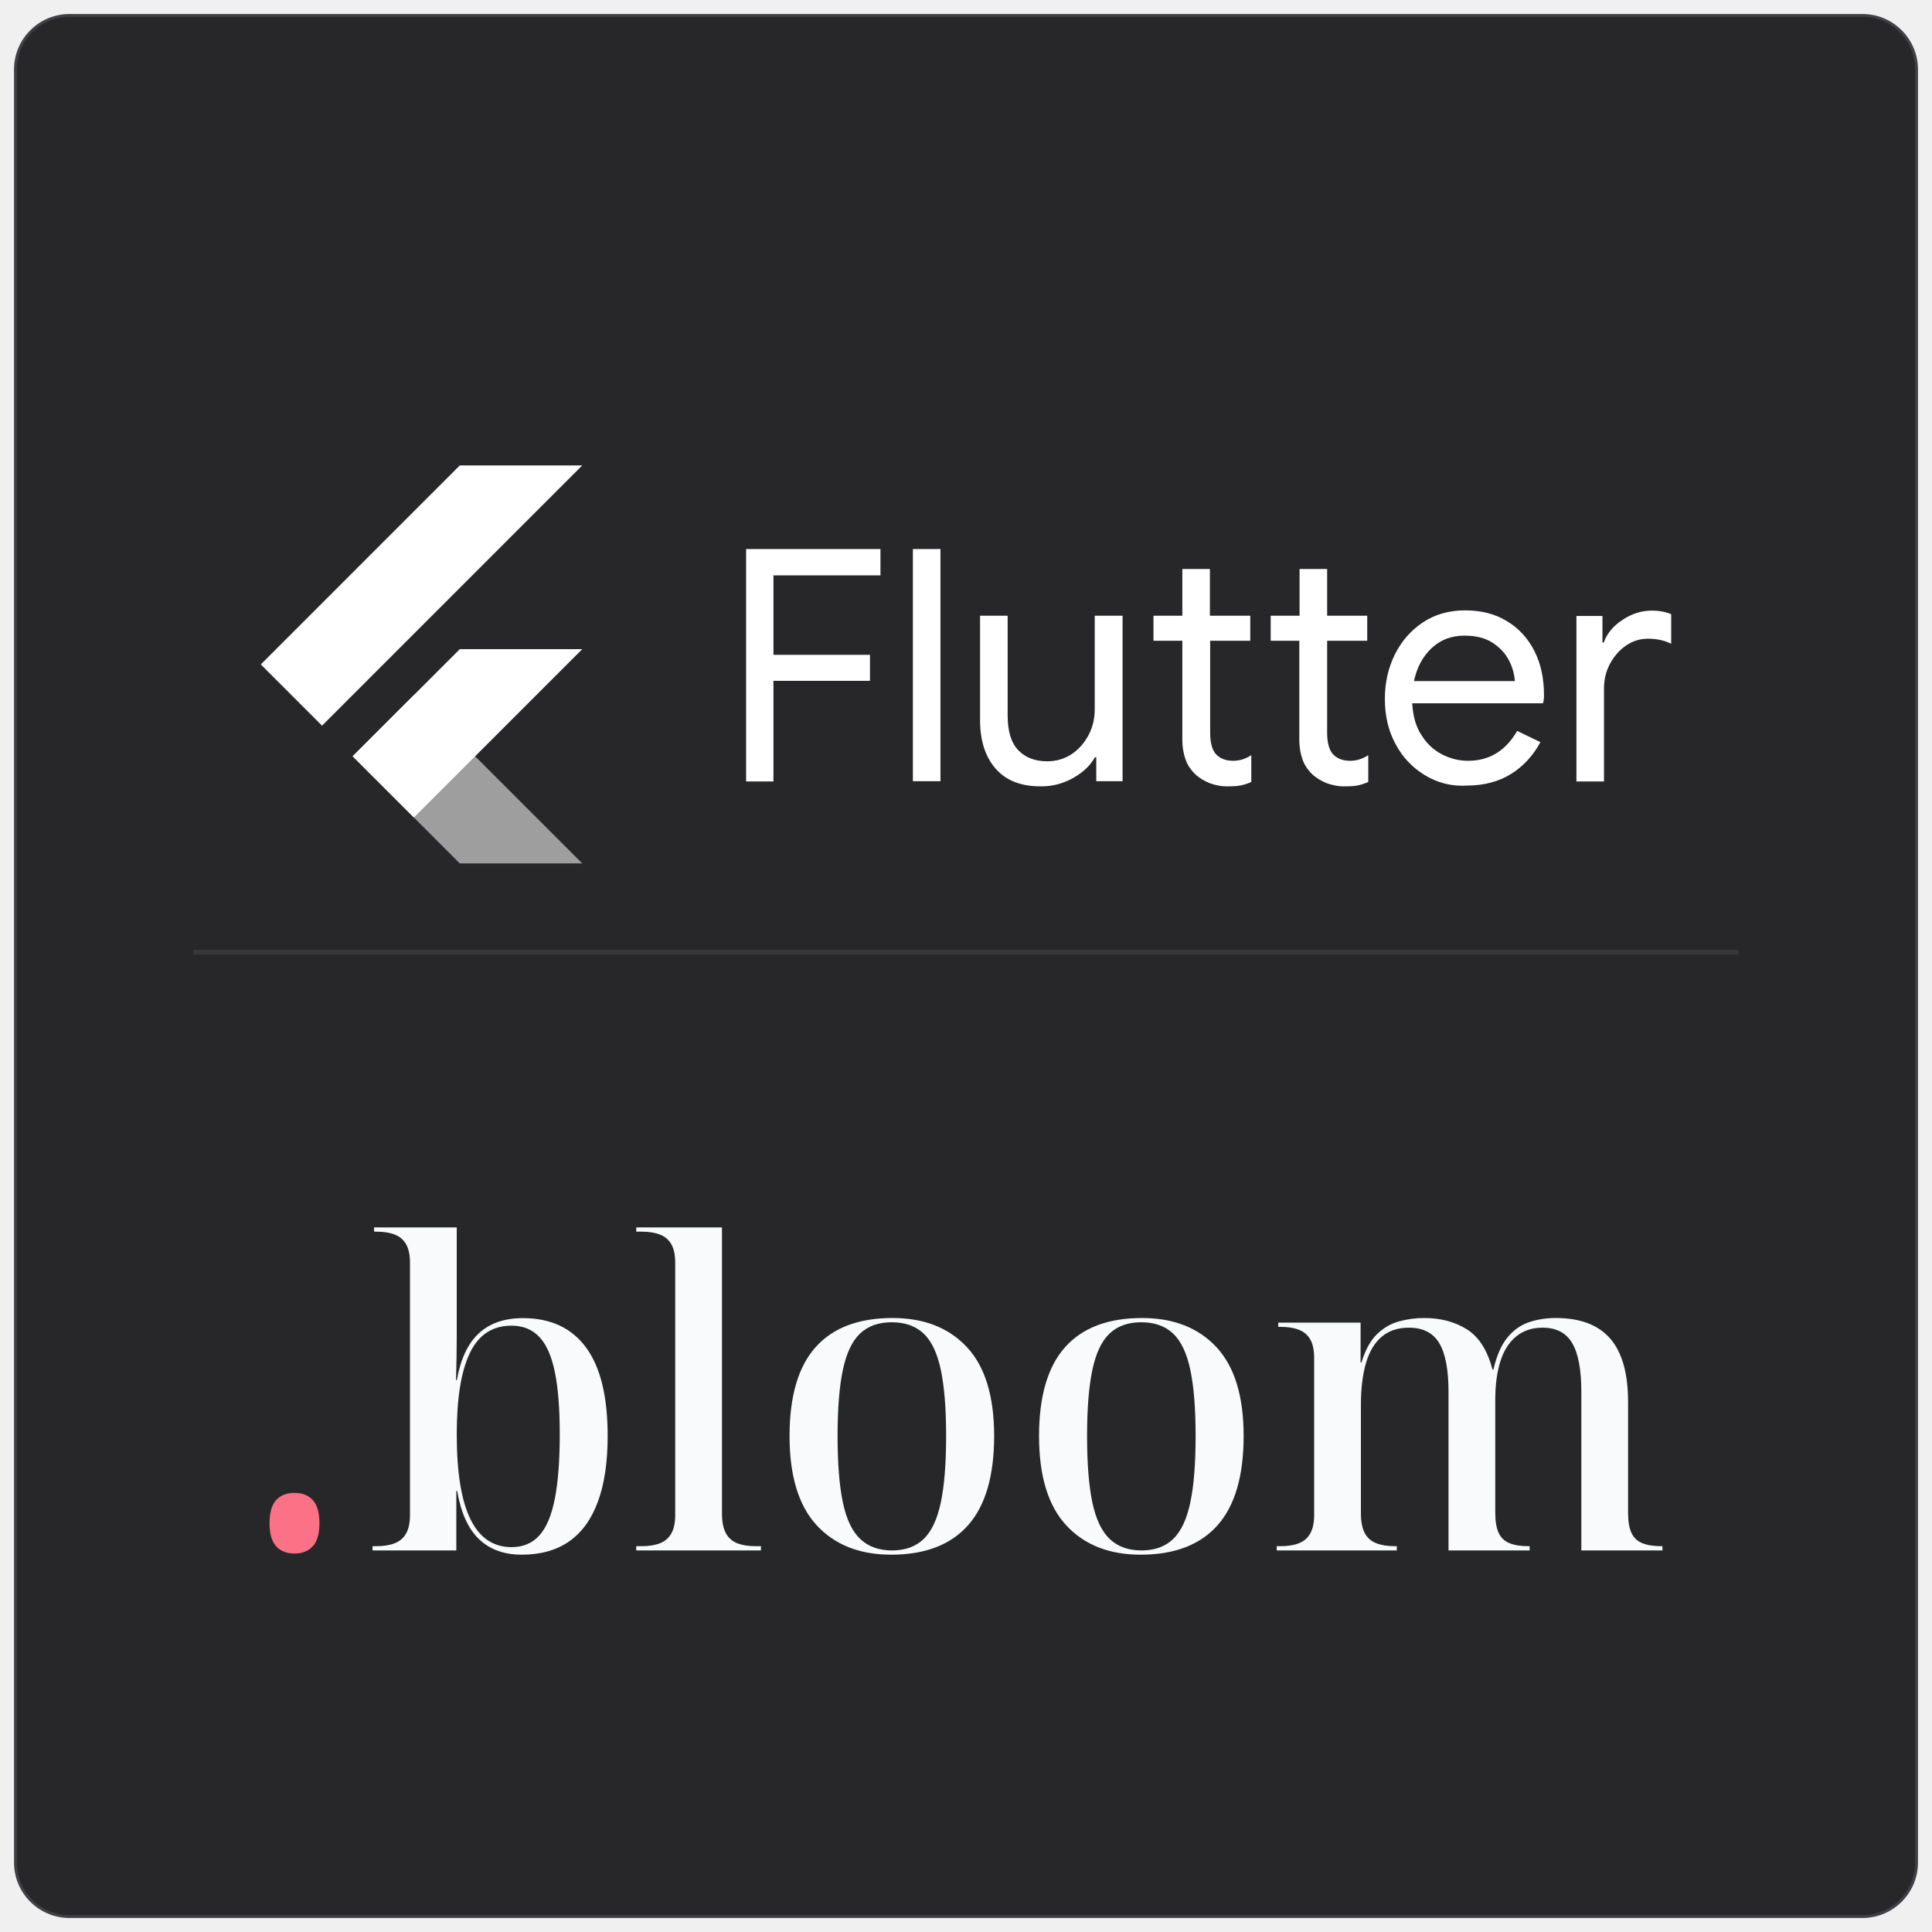
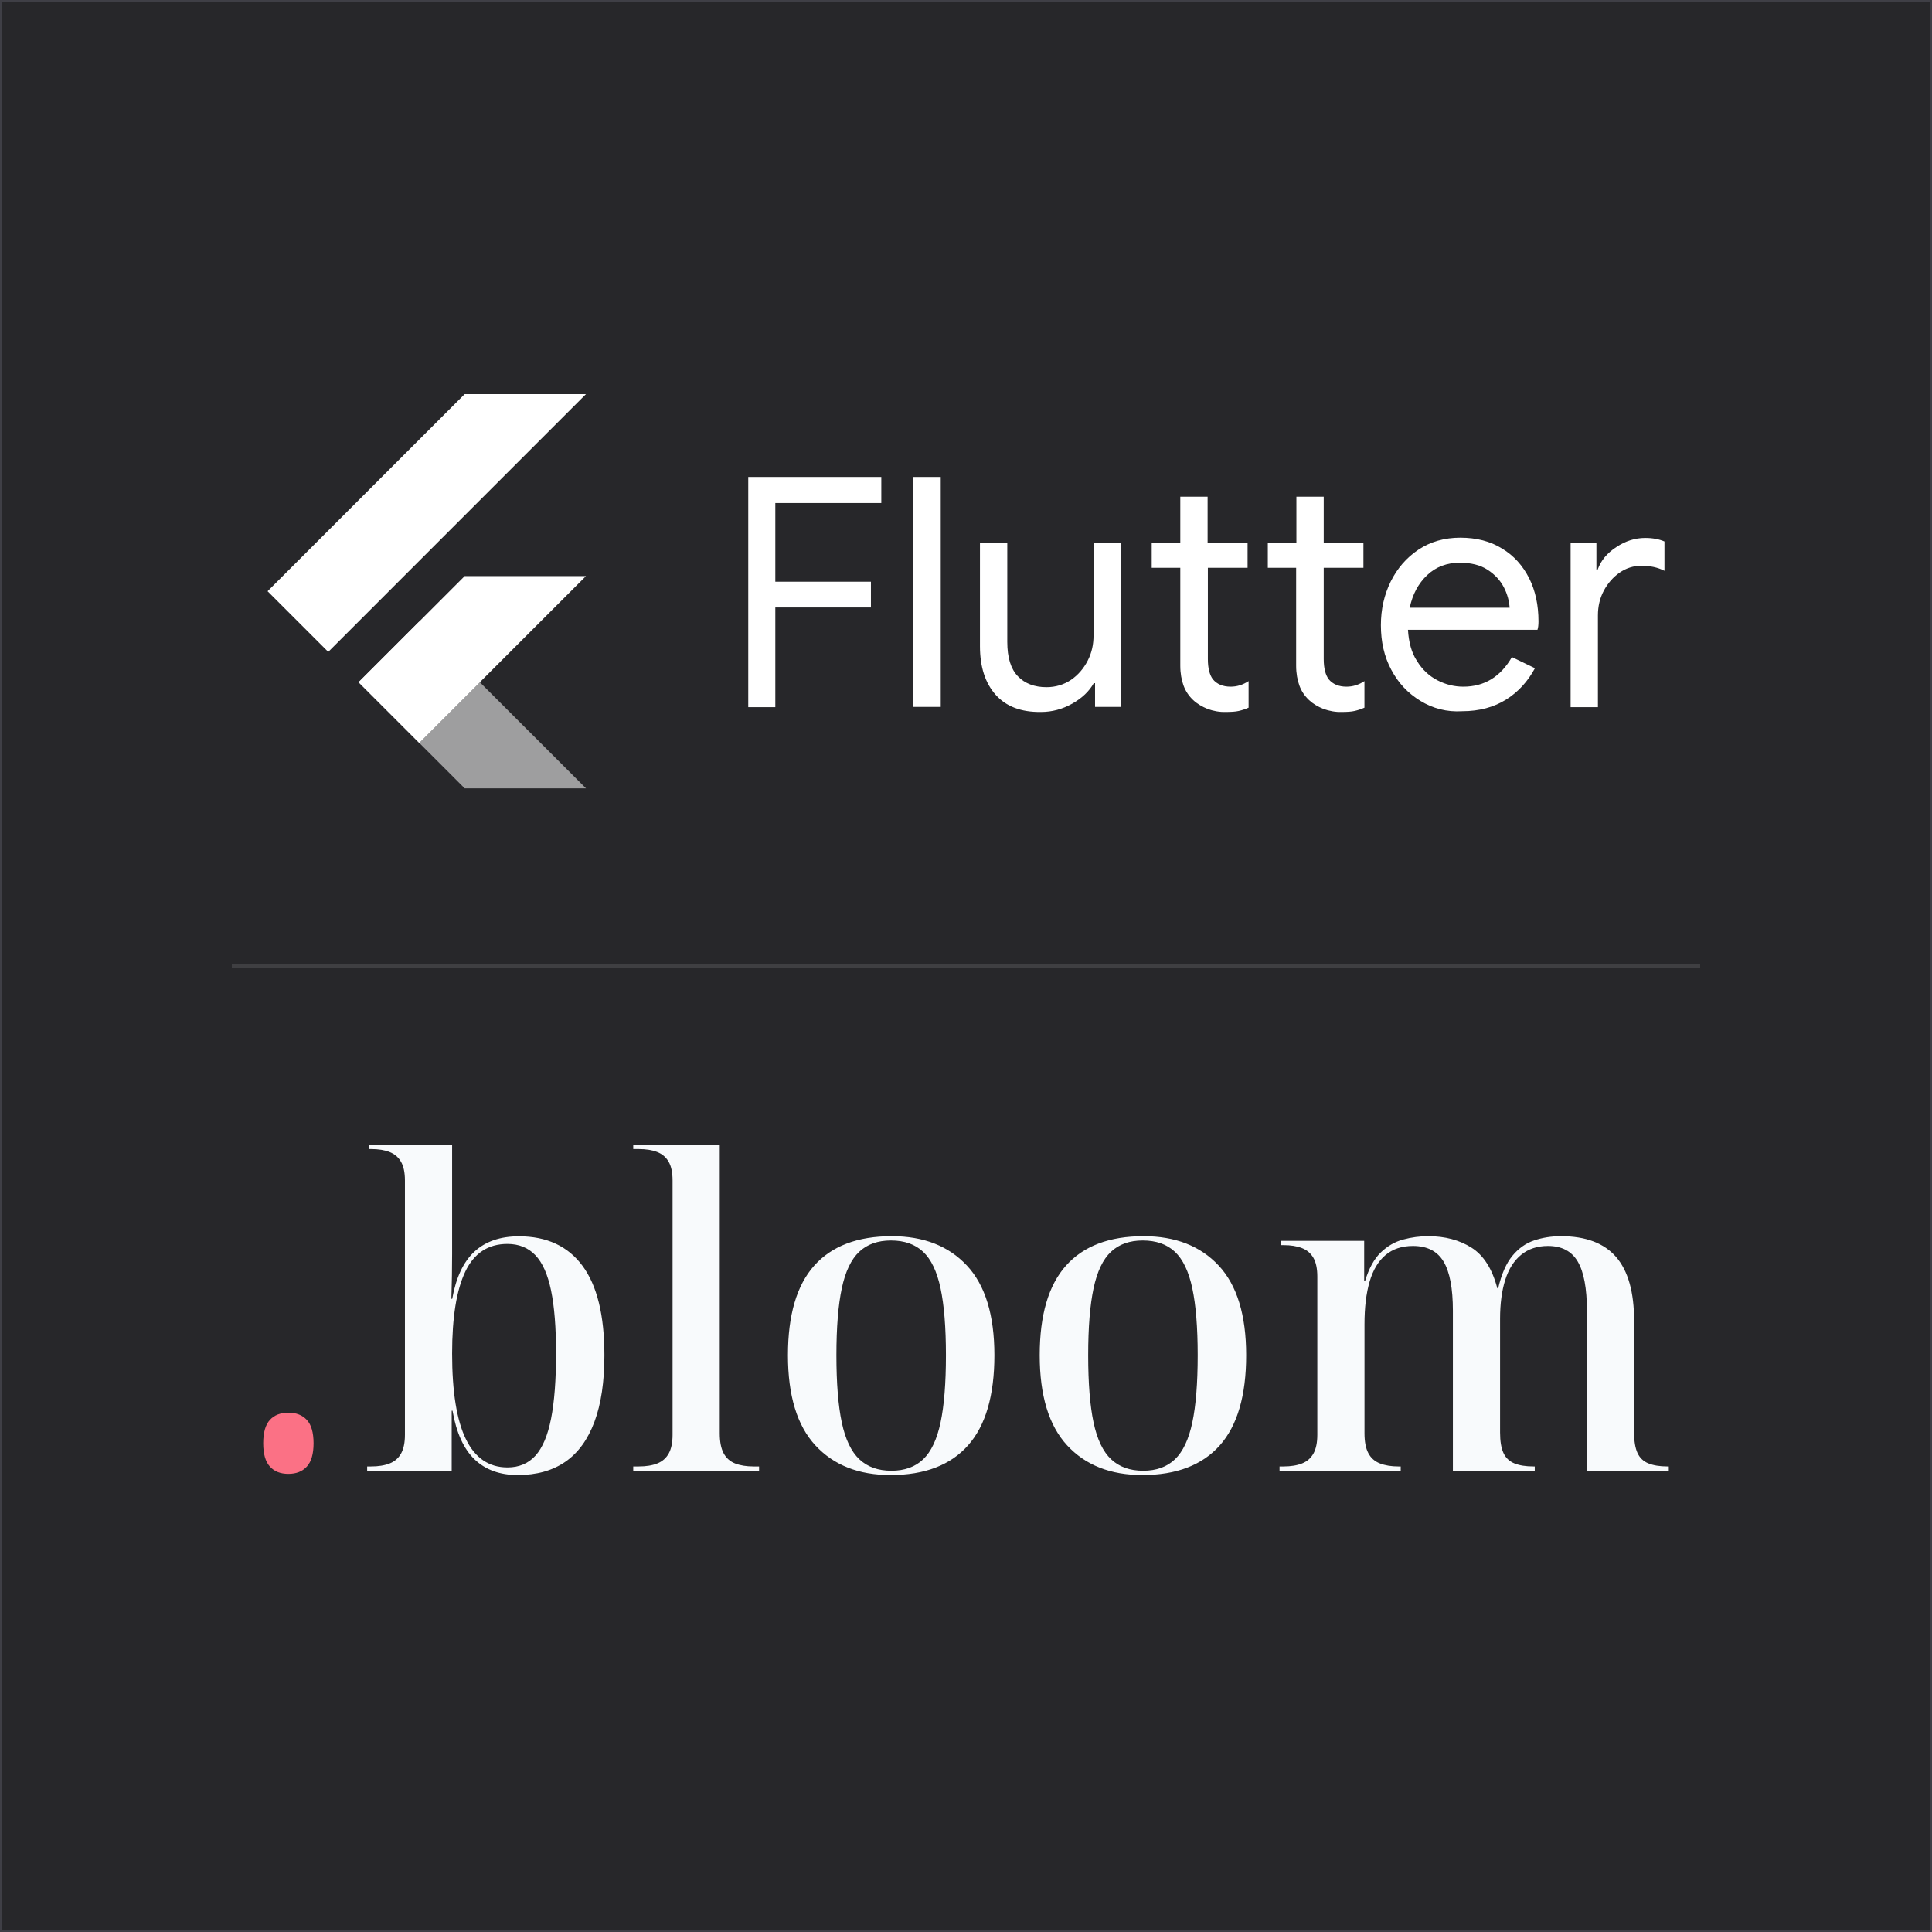
- <svg xmlns="http://www.w3.org/2000/svg" viewBox="0 0 1000 1000" width="1000" height="1000" role="img" aria-label="blooming_flutter rounded square card">
+ <svg xmlns="http://www.w3.org/2000/svg" viewBox="0 0 1000 1000" width="1000" height="1000" role="img" aria-label="blooming_flutter logo (neutral)">
  <defs>
    <style>
    </style>
  </defs>
-   <rect x="8" y="8" width="984" height="984" rx="28" fill="#27272A" stroke="#3F3F46" stroke-width="1.5" />
-   <g transform="translate(125.5, 240.9) scale(4.7454)">
+   <rect class="card-canvas" x="0" y="0" width="1000" height="1000" fill="#27272A" stroke="#3F3F46" stroke-width="2" />
+   <g transform="translate(129.1, 204.0) scale(4.70)">
    <path d="M37.063 20.038H23.706L12.02 31.727L18.697 38.404L37.063 20.038Z" fill="#FFFFFF" fill-opacity="1.0" />
    <path d="M8.68 28.386L2 21.706L23.706 0H37.064L8.68 28.386Z" fill="#FFFFFF" fill-opacity="1.0" />
    <path d="M18.698 38.404L23.706 43.413H37.064L25.375 31.727L18.698 38.404Z" fill="#FFFFFF" fill-opacity="0.55" />
    <path d="M18.697 25.046L12.019 31.723L18.697 38.401L25.374 31.723L18.697 25.046Z" fill="#FFFFFF" fill-opacity="0.80" />
    <path d="M54.935 9.123H69.588V11.992H57.916V20.656H68.445V23.497H57.916V34.473H54.935V9.123Z M73.126 9.123H76.134V34.445H73.126V9.123Z M82.179 33.108C81.037 31.827 80.452 30.044 80.452 27.76V16.394H83.461V27.286C83.461 29.013 83.851 30.267 84.631 31.075C85.411 31.883 86.469 32.273 87.779 32.273C88.781 32.273 89.701 31.994 90.481 31.465C91.261 30.936 91.874 30.211 92.319 29.348C92.765 28.484 92.96 27.565 92.96 26.59V16.394H95.996V34.446H93.127V31.827H92.988C92.486 32.718 91.706 33.471 90.62 34.083C89.534 34.696 88.391 35.003 87.166 35.003C84.965 35.031 83.321 34.39 82.179 33.108Z M105.523 34.668C104.911 34.417 104.381 34.111 103.936 33.693C103.462 33.247 103.1 32.718 102.877 32.105C102.654 31.492 102.515 30.768 102.515 29.904V19.124H99.367V16.394H102.515V11.296H105.523V16.394H109.925V19.124H105.551V29.18C105.551 30.183 105.746 30.935 106.108 31.409C106.554 31.938 107.195 32.217 108.058 32.217C108.755 32.217 109.396 32.022 110.036 31.604V34.529C109.674 34.696 109.312 34.807 108.95 34.891C108.588 34.974 108.114 35.002 107.557 35.002C106.833 35.03 106.136 34.891 105.523 34.668Z M118.282 34.668C117.669 34.417 117.14 34.111 116.694 33.693C116.22 33.247 115.858 32.718 115.635 32.105C115.413 31.492 115.273 30.768 115.273 29.904V19.124H112.153V16.394H115.301V11.296H118.31V16.394H122.683V19.124H118.31V29.18C118.31 30.183 118.505 30.935 118.867 31.409C119.313 31.938 119.953 32.217 120.817 32.217C121.513 32.217 122.154 32.022 122.795 31.604V34.529C122.433 34.696 122.07 34.807 121.708 34.891C121.346 34.974 120.873 35.002 120.315 35.002C119.591 35.03 118.923 34.891 118.282 34.668Z M128.952 33.777C127.587 32.941 126.528 31.827 125.748 30.351C124.968 28.902 124.606 27.258 124.606 25.448C124.606 23.693 124.968 22.105 125.692 20.628C126.417 19.18 127.42 18.01 128.757 17.118C130.066 16.255 131.598 15.809 133.353 15.809C135.108 15.809 136.668 16.199 137.95 17.007C139.259 17.787 140.234 18.901 140.93 20.266C141.627 21.659 141.961 23.247 141.961 25.03C141.961 25.392 141.933 25.698 141.85 25.949H127.587C127.67 27.314 127.977 28.484 128.59 29.403C129.175 30.351 129.927 31.047 130.846 31.52C131.765 31.994 132.712 32.217 133.687 32.217C136 32.217 137.782 31.131 139.036 28.958L141.571 30.183C140.791 31.632 139.732 32.802 138.395 33.638C137.058 34.473 135.442 34.919 133.576 34.919C131.877 35.031 130.317 34.613 128.952 33.777ZM138.785 23.526C138.73 22.773 138.535 22.021 138.145 21.269C137.755 20.517 137.17 19.876 136.362 19.347C135.554 18.818 134.523 18.567 133.297 18.567C131.877 18.567 130.679 19.013 129.704 19.932C128.729 20.851 128.088 22.049 127.782 23.526H138.785Z M145.471 16.422H148.34V19.319H148.479C148.841 18.316 149.51 17.508 150.541 16.84C151.544 16.171 152.602 15.837 153.716 15.837C154.552 15.837 155.249 15.976 155.834 16.227V19.458C155.081 19.068 154.218 18.901 153.299 18.901C152.435 18.901 151.627 19.152 150.903 19.653C150.179 20.155 149.594 20.823 149.148 21.659C148.702 22.495 148.507 23.414 148.507 24.361V34.473H145.499V16.422H145.471Z" fill="#FFFFFF" />
  </g>
-   <line x1="100.0" y1="492.9" x2="900.0" y2="492.9" stroke="rgba(244, 244, 245, 0.08)" stroke-width="2.5" />
-   <g transform="translate(500, 720) scale(0.220) translate(-1710.93, 375)">
+   <line x1="120" y1="500" x2="880" y2="500" stroke="rgba(244, 244, 245, 0.12)" stroke-width="2.2" />
+   <g transform="translate(500, 678.0) scale(0.222) translate(-1710.93, 375)">
    <circle cx="131" cy="-64" r="56" fill="rgba(251, 113, 133, 0.12)" stroke="#FB7185" stroke-width="1.8" opacity="0.75" />
    <path fill="#FB7185" d="M131.068 7.276Q103.24 7.276 87.81 -9.862Q72.379 -27.0 72.379 -64.034Q72.379 -101.344 87.81 -118.344Q103.24 -135.344 131.068 -135.344Q158.619 -135.344 174.188 -118.344Q189.756 -101.344 189.756 -64.034Q189.756 -27.0 174.188 -9.862Q158.619 7.276 131.068 7.276Z" />
    <path fill="#F8FAFC" d="M665.756 10.0Q603.239 10.0 565.101 -26.586Q526.963 -63.173 513.79 -139.897H511.79V0.0H314.724V-10.0H323.827Q349.69 -10.0 367.277 -17.035Q384.863 -24.069 393.828 -40.242Q402.794 -56.415 402.794 -83.69V-676.689Q402.794 -704.413 393.69 -720.31Q384.587 -736.206 367.001 -743.103Q349.415 -750.0 323.827 -750.0H318.345V-760.0H512.79V-579.585Q512.79 -553.861 512.79 -505.189Q512.79 -456.516 511.066 -400.861H513.066Q526.239 -475.206 564.877 -510.879Q603.515 -546.552 668.584 -546.552Q766.032 -546.552 816.946 -477.517Q867.86 -408.482 867.86 -269.276Q867.86 -176.621 844.722 -114.259Q821.584 -51.897 776.808 -20.948Q732.032 10.0 665.756 10.0ZM641.861 -7.758Q682.276 -7.758 707.121 -35.223Q731.966 -62.689 743.552 -121.602Q755.139 -180.516 755.139 -273.861Q755.139 -363.724 743.552 -419.983Q731.966 -476.242 706.897 -502.518Q681.827 -528.794 641.689 -528.794Q574.481 -528.794 543.636 -464.448Q512.79 -400.103 512.79 -273.137Q512.79 -139.413 544.946 -73.585Q577.102 -7.758 641.861 -7.758Z M935.103 0.0V-10.0H947.827Q973.69 -10.0 991.277 -17.035Q1008.863 -24.069 1017.828 -40.242Q1026.794 -56.415 1026.794 -83.69V-676.689Q1026.794 -704.413 1017.69 -720.31Q1008.587 -736.206 991.001 -743.103Q973.415 -750.0 947.827 -750.0H935.103V-760.0H1136.79V-87.311Q1136.79 -57.863 1145.756 -40.966Q1154.721 -24.069 1172.445 -17.035Q1190.169 -10.0 1215.756 -10.0H1228.481V0.0Z M1534.965 10.0Q1423.655 10.0 1359.724 -59.138Q1295.794 -128.276 1295.794 -269.276Q1295.794 -409.552 1357.086 -478.19Q1418.379 -546.827 1537.965 -546.827Q1649.274 -546.827 1713.205 -478.19Q1777.136 -409.552 1777.136 -269.276Q1777.136 -128.276 1715.705 -59.138Q1654.274 10.0 1534.965 10.0ZM1536.965 0.0Q1583.206 0.0 1611.138 -26.724Q1639.069 -53.448 1651.604 -112.448Q1664.139 -171.448 1664.139 -269.276Q1664.139 -366.379 1651.604 -425.241Q1639.069 -484.103 1611.0 -510.465Q1582.931 -536.827 1535.965 -536.827Q1489.998 -536.827 1461.929 -510.465Q1433.86 -484.103 1421.325 -425.241Q1408.79 -366.379 1408.79 -269.276Q1408.79 -171.448 1421.325 -112.448Q1433.86 -53.448 1462.291 -26.724Q1490.723 0.0 1536.965 0.0Z M2121.965 10.0Q2010.655 10.0 1946.724 -59.138Q1882.794 -128.276 1882.794 -269.276Q1882.794 -409.552 1944.086 -478.19Q2005.379 -546.827 2124.965 -546.827Q2236.274 -546.827 2300.205 -478.19Q2364.136 -409.552 2364.136 -269.276Q2364.136 -128.276 2302.705 -59.138Q2241.274 10.0 2121.965 10.0ZM2123.965 0.0Q2170.206 0.0 2198.138 -26.724Q2226.069 -53.448 2238.604 -112.448Q2251.139 -171.448 2251.139 -269.276Q2251.139 -366.379 2238.604 -425.241Q2226.069 -484.103 2198.0 -510.465Q2169.931 -536.827 2122.965 -536.827Q2076.998 -536.827 2048.929 -510.465Q2020.86 -484.103 2008.325 -425.241Q1995.79 -366.379 1995.79 -269.276Q1995.79 -171.448 2008.325 -112.448Q2020.86 -53.448 2049.291 -26.724Q2077.723 0.0 2123.965 0.0Z M2441.966 0.0V-10.0H2451.069Q2476.932 -10.0 2494.519 -17.035Q2512.105 -24.069 2521.07 -40.242Q2530.035 -56.415 2530.035 -83.69V-452.689Q2530.035 -480.413 2520.932 -496.31Q2511.829 -512.206 2494.243 -519.103Q2476.656 -526.0 2451.069 -526.0H2445.587V-536.0H2639.308V-442.103H2641.308Q2654.756 -486.379 2677.843 -508.741Q2700.929 -531.103 2729.929 -538.965Q2758.929 -546.827 2788.653 -546.827Q2847.169 -546.827 2889.532 -520.086Q2931.894 -493.345 2949.687 -425.379H2951.687Q2963.308 -474.966 2984.877 -501.104Q3006.447 -527.242 3035.723 -537.035Q3064.998 -546.827 3098.239 -546.827Q3184.79 -546.827 3226.704 -498.293Q3268.618 -449.758 3268.618 -349.482V-88.966Q3268.618 -58.69 3276.48 -41.518Q3284.342 -24.345 3301.877 -17.173Q3319.411 -10.0 3346.481 -10.0H3349.481V0.0H3158.621V-373.068Q3158.621 -451.103 3137.276 -487.586Q3115.931 -524.069 3067.689 -524.069Q3030.516 -524.069 3005.309 -503.466Q2980.102 -482.863 2968.119 -444.76Q2956.136 -406.656 2956.136 -354.208V-88.966Q2956.136 -58.69 2963.998 -41.518Q2971.86 -24.345 2989.394 -17.173Q3006.929 -10.0 3033.998 -10.0H3036.998V0.0H2846.139V-373.068Q2846.139 -451.103 2824.431 -487.586Q2802.724 -524.069 2753.034 -524.069Q2714.413 -524.069 2689.206 -502.966Q2663.998 -481.863 2652.015 -441.035Q2640.032 -400.208 2640.032 -341.311V-87.311Q2640.032 -57.863 2648.998 -40.966Q2657.963 -24.069 2676.049 -17.035Q2694.136 -10.0 2718.998 -10.0H2724.481V0.0Z" />
  </g>
</svg>
